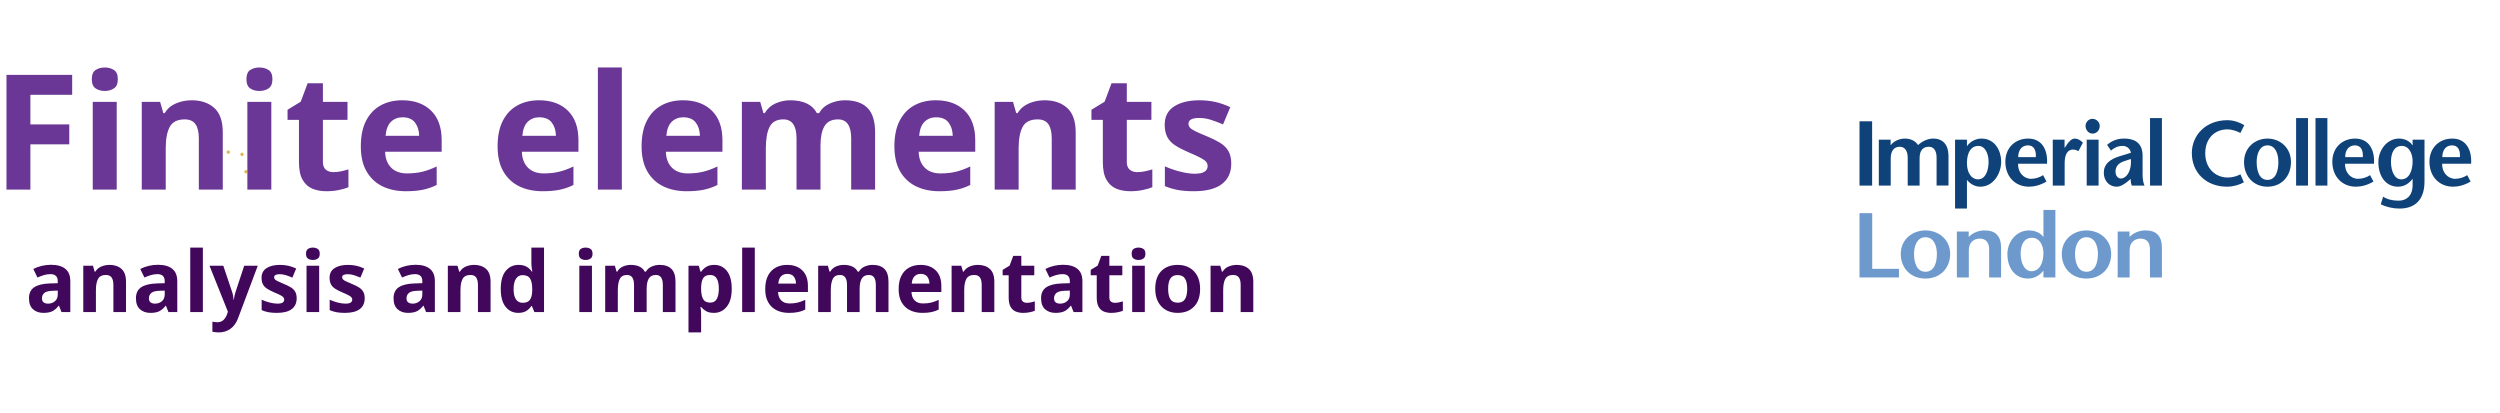
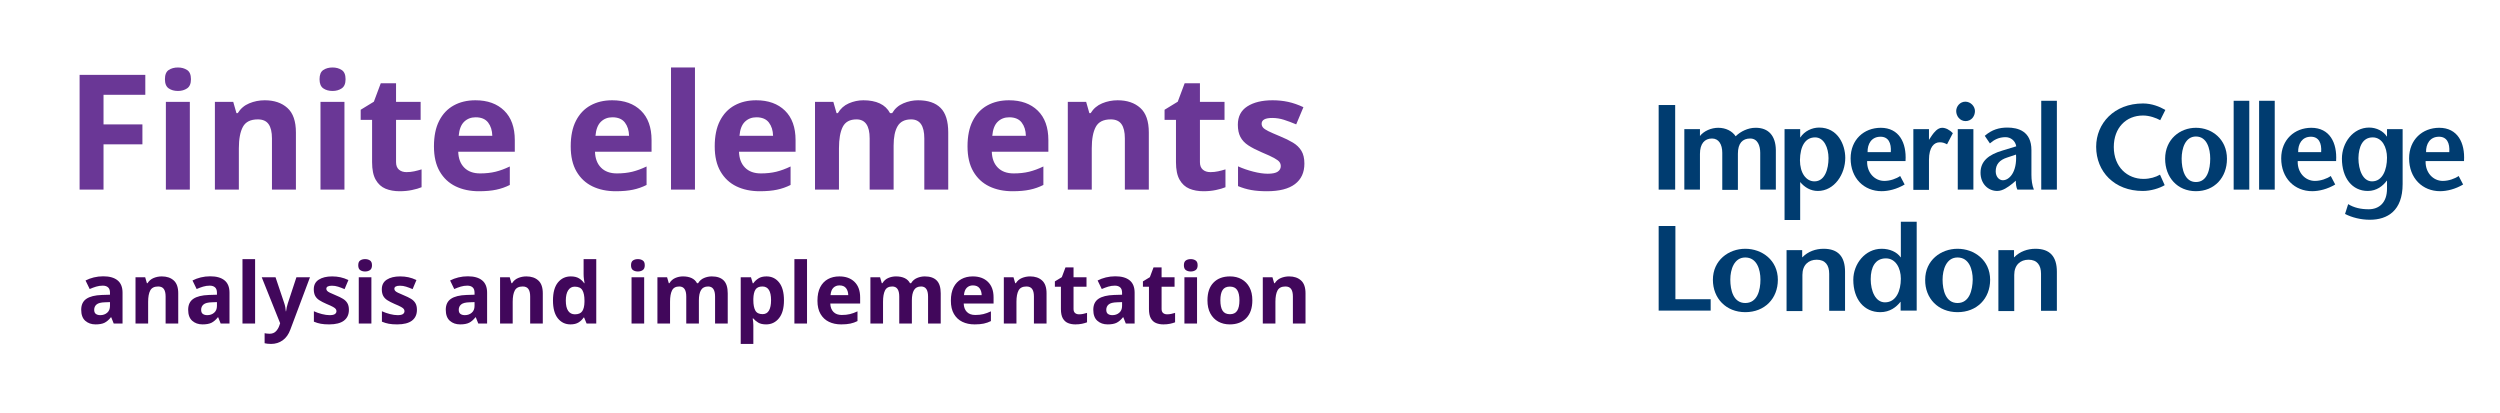
<svg xmlns="http://www.w3.org/2000/svg" xmlns:xlink="http://www.w3.org/1999/xlink" width="1120" height="185" id="svg2" version="1.1">
  <defs id="defs4">
+     <linearGradient y2="542.412" y1="542.412" x2="-316.715" x1="-317.258" id="linearGradient1457" gradientUnits="userSpaceOnUse" gradientTransform="matrix(29.4937,0,0,-4.0625,9368.054,2205.97)">
+       <stop id="stop1453" style="stop-color:#18a9ff;stop-opacity:1;" offset="0" />
+       <stop id="stop1455" style="stop-color:#2032a6;stop-opacity:1;" offset="1" />
+     </linearGradient>
    <marker style="overflow:visible" id="Arrow1SstartRN" refX="0" refY="0" orient="auto">
      <path transform="matrix(0.2,0,0,0.2,1.2,0)" style="fill:url(#linearGradient6926);fill-rule:evenodd;stroke:url(#linearGradient6926);stroke-width:1pt;marker-start:none" d="M 0,0 5,-5 -12.5,0 5,5 0,0 z" id="path7129" />
    </marker>
    <linearGradient xlink:href="#linearGradient3328" id="linearGradient6926" gradientUnits="userSpaceOnUse" x1="95.859" y1="383.739" x2="276.635" y2="349.407" />
    <linearGradient xlink:href="#rect1511_1_-0-1" id="linearGradient6924" gradientUnits="userSpaceOnUse" gradientTransform="matrix(109.471,0,0,-10.70103,34573.927,5440.32)" x1="-317.258" y1="542.412" x2="-316.715" y2="542.412" />
    <linearGradient xlink:href="#rect1511_1_-0-1" id="linearGradient6922" gradientUnits="userSpaceOnUse" gradientTransform="matrix(109.471,0,0,-10.70103,34573.83,5320.278)" x1="-317.258" y1="542.412" x2="-316.715" y2="542.412" />
    <marker style="overflow:visible" id="Arrow1SstartR" refX="0" refY="0" orient="auto">
      <path transform="matrix(0.2,0,0,0.2,1.2,0)" style="fill:url(#linearGradient5829);fill-rule:evenodd;stroke:url(#linearGradient5829);stroke-width:1pt;marker-start:none" d="M 0,0 5,-5 -12.5,0 5,5 0,0 z" id="path6405" />
    </marker>
-     <linearGradient gradientUnits="userSpaceOnUse" y2="383.739" x2="287.743" y1="383.739" x1="95.859" id="linearGradient5829" xlink:href="#rect1511_1_-0" />
+     <linearGradient gradientUnits="userSpaceOnUse" y2="383.739" x2="287.743" y1="383.739" x1="95.859" id="linearGradient5829" xlink:href="#linearGradient1457" />
    <linearGradient id="linearGradient6429-2">
      <stop id="stop6431-9" offset="0" style="stop-color:#0000ff;stop-opacity:1;" />
      <stop id="stop6433-0" offset="1" style="stop-color:#0000ff;stop-opacity:0;" />
    </linearGradient>
    <linearGradient y2="434.478" x2="418.761" y1="434.478" x1="262.572" gradientUnits="userSpaceOnUse" id="linearGradient3385-6" xlink:href="#linearGradient6429-2" />
    <linearGradient y2="542.412" y1="542.412" x2="-316.715" x1="-317.258" id="linearGradient3328" gradientUnits="userSpaceOnUse" gradientTransform="matrix(29.4937,0,0,-4.0625,9368.054,2205.97)">
      <stop id="stop3330" style="stop-color:#18a9ff;stop-opacity:1;" offset="0" />
      <stop id="stop3332" style="stop-color:#2032a6;stop-opacity:1;" offset="1" />
    </linearGradient>
    <linearGradient y2="542.412" x2="-316.715" y1="542.412" x1="-317.258" gradientTransform="matrix(109.471,0,0,-10.70103,34573.927,5440.32)" gradientUnits="userSpaceOnUse" id="linearGradient6480-1" xlink:href="#rect1511_1_-0-1" />
    <linearGradient y2="542.412" y1="542.412" x2="-316.715" x1="-317.258" id="rect1511_1_-0-1" gradientUnits="userSpaceOnUse" gradientTransform="matrix(29.4937,0,0,-4.0625,9368.054,2205.97)">
      <stop id="stop11-7-0" style="stop-color:#18a9ff;stop-opacity:1;" offset="0" />
      <stop id="stop13-2-7" style="stop-color:#2032a6;stop-opacity:1;" offset="1" />
    </linearGradient>
    <linearGradient y2="113.379" x2="172.25" y1="107.648" x1="35.031" gradientTransform="matrix(0.8028061,0,0,0.8028061,417.5134,251.278)" gradientUnits="userSpaceOnUse" id="linearGradient6811" xlink:href="#linearGradient2595" />
    <radialGradient r="186.907" fy="250.501" fx="92.779" cy="250.501" cx="92.779" gradientTransform="matrix(4.756774,1.635496,-0.9409773,2.7369,-67.71141,-595.7993)" gradientUnits="userSpaceOnUse" id="radialGradient6809" xlink:href="#linearGradient2595" />
    <linearGradient xlink:href="#linearGradient2595-2" id="linearGradient6684-2" gradientUnits="userSpaceOnUse" gradientTransform="matrix(0.8028061,0,0,0.8028061,417.5134,251.278)" x1="35.031" y1="107.648" x2="172.25" y2="113.379" />
    <linearGradient y2="113.379" x2="172.25" y1="107.648" x1="35.031" gradientTransform="matrix(0.8028061,0,0,0.8028061,417.5134,251.278)" gradientUnits="userSpaceOnUse" id="linearGradient6632-6" xlink:href="#linearGradient2595-2" />
    <linearGradient id="linearGradient2595-2">
      <stop style="stop-color:#ffffff;stop-opacity:1;" offset="0" id="stop2597-2" />
      <stop style="stop-color:#ffffff;stop-opacity:0;" offset="1" id="stop2599-4" />
    </linearGradient>
    <radialGradient xlink:href="#linearGradient2595-2" id="radialGradient2601-0" cx="92.779" cy="250.501" fx="92.779" fy="250.501" r="186.907" gradientTransform="matrix(4.756774,1.635496,-0.9409773,2.7369,-67.71141,-595.7993)" gradientUnits="userSpaceOnUse" />
    <linearGradient xlink:href="#linearGradient2595-6" id="linearGradient6684-7" gradientUnits="userSpaceOnUse" gradientTransform="matrix(0.8028061,0,0,0.8028061,417.5134,251.278)" x1="35.031" y1="107.648" x2="172.25" y2="113.379" />
    <linearGradient y2="113.379" x2="172.25" y1="107.648" x1="35.031" gradientTransform="matrix(0.8028061,0,0,0.8028061,417.5134,251.278)" gradientUnits="userSpaceOnUse" id="linearGradient6632-0" xlink:href="#linearGradient2595-6" />
    <linearGradient id="linearGradient2595-6">
      <stop style="stop-color:#ffffff;stop-opacity:1;" offset="0" id="stop2597-81" />
      <stop style="stop-color:#ffffff;stop-opacity:0;" offset="1" id="stop2599-85" />
    </linearGradient>
    <radialGradient xlink:href="#linearGradient2595-6" id="radialGradient2601-4" cx="92.779" cy="250.501" fx="92.779" fy="250.501" r="186.907" gradientTransform="matrix(4.756774,1.635496,-0.9409773,2.7369,-67.71141,-595.7993)" gradientUnits="userSpaceOnUse" />
    <linearGradient xlink:href="#linearGradient2595-5" id="linearGradient6684" gradientUnits="userSpaceOnUse" gradientTransform="matrix(0.8028061,0,0,0.8028061,417.5134,251.278)" x1="35.031" y1="107.648" x2="172.25" y2="113.379" />
    <linearGradient y2="113.379" x2="172.25" y1="107.648" x1="35.031" gradientTransform="matrix(0.8028061,0,0,0.8028061,417.5134,251.278)" gradientUnits="userSpaceOnUse" id="linearGradient6632-5" xlink:href="#linearGradient2595-5" />
    <linearGradient id="linearGradient2595-5">
      <stop style="stop-color:#ffffff;stop-opacity:1;" offset="0" id="stop2597-8" />
      <stop style="stop-color:#ffffff;stop-opacity:0;" offset="1" id="stop2599-8" />
    </linearGradient>
    <radialGradient xlink:href="#linearGradient2595-5" id="radialGradient2601-9" cx="92.779" cy="250.501" fx="92.779" fy="250.501" r="186.907" gradientTransform="matrix(4.756774,1.635496,-0.9409773,2.7369,-67.71141,-595.7993)" gradientUnits="userSpaceOnUse" />
    <linearGradient y2="113.379" x2="172.25" y1="107.648" x1="35.031" gradientTransform="matrix(0.8028061,0,0,0.8028061,417.5134,251.278)" gradientUnits="userSpaceOnUse" id="linearGradient6632" xlink:href="#linearGradient2595" />
    <linearGradient id="linearGradient2595">
      <stop style="stop-color:#ffffff;stop-opacity:1;" offset="0" id="stop2597" />
      <stop style="stop-color:#ffffff;stop-opacity:0;" offset="1" id="stop2599" />
    </linearGradient>
    <linearGradient id="linearGradient3105">
      <stop style="stop-color:#ffffff;stop-opacity:1;" offset="0" id="stop3107" />
      <stop style="stop-color:#ffffff;stop-opacity:0;" offset="1" id="stop3109" />
    </linearGradient>
    <radialGradient xlink:href="#linearGradient3105" id="radialGradient3111" cx="-212.733" cy="554.967" fx="-212.733" fy="554.967" r="225.933" gradientTransform="matrix(1.169684,0.3090942,-0.1720308,0.6510061,159.6627,323.8802)" gradientUnits="userSpaceOnUse" />
    <linearGradient id="linearGradient5594">
      <stop id="stop5596" offset="0" style="stop-color:#b2d2e3;stop-opacity:1;" />
      <stop style="stop-color:#5a9fc3;stop-opacity:0.498;" offset="0.5" id="stop5602" />
      <stop id="stop5598" offset="1" style="stop-color:#5a9fc3;stop-opacity:0;" />
    </linearGradient>
    <radialGradient xlink:href="#linearGradient2595" id="radialGradient2601" cx="92.779" cy="250.501" fx="92.779" fy="250.501" r="186.907" gradientTransform="matrix(4.756774,1.635496,-0.9409773,2.7369,-67.71141,-595.7993)" gradientUnits="userSpaceOnUse" />
    <linearGradient xlink:href="#linearGradient2595" id="linearGradient2618" x1="35.031" y1="107.648" x2="172.25" y2="113.379" gradientUnits="userSpaceOnUse" gradientTransform="matrix(4.284201,0,0,4.284201,-211.9551,-277.7878)" />
    <linearGradient y2="542.412" y1="542.412" x2="-316.715" x1="-317.258" id="rect1511_1_-0" gradientUnits="userSpaceOnUse" gradientTransform="matrix(29.4937,0,0,-4.0625,9368.054,2205.97)">
      <stop id="stop11-7" style="stop-color:#18a9ff;stop-opacity:1;" offset="0" />
      <stop id="stop13-2" style="stop-color:#2032a6;stop-opacity:1;" offset="1" />
    </linearGradient>
    <linearGradient y2="542.41" y1="542.41" x2="-316.716" x1="-317.259" id="rect1512_1_-6" gradientUnits="userSpaceOnUse" gradientTransform="matrix(29.4937,0,0,-4.0625,9368.054,2251.383)" xlink:href="#rect1511_1_-0">
      <stop id="stop17-9" style="stop-color:#A7873D" offset="0" />
      <stop id="stop19-2" style="stop-color:#663624" offset="1" />
    </linearGradient>
    <linearGradient y2="542.412" y1="542.412" x2="-316.715" x1="-317.258" id="rect1511_1_" gradientUnits="userSpaceOnUse" gradientTransform="matrix(29.4937,0,0,-4.0625,9368.054,2205.97)">
      <stop id="stop11" style="stop-color:#18cc1c;stop-opacity:1;" offset="0" />
      <stop id="stop13" style="stop-color:#20701a;stop-opacity:1;" offset="1" />
    </linearGradient>
    <linearGradient y2="542.41" y1="542.41" x2="-316.716" x1="-317.259" id="rect1512_1_" gradientUnits="userSpaceOnUse" gradientTransform="matrix(29.4937,0,0,-4.0625,9368.054,2251.383)" xlink:href="#rect1511_1_">
      <stop id="stop17" style="stop-color:#A7873D" offset="0" />
      <stop id="stop19" style="stop-color:#663624" offset="1" />
    </linearGradient>
    <clipPath id="clipPath5013" clipPathUnits="userSpaceOnUse">
      <path id="path5015" clip-rule="evenodd" d="m 363.544,9.914 c -1.714,-0.949 -15.714,-8.97 -15.771,-8.986 -0.545,-0.363 -1.258,0 -1.258,0.606 0,0.606 0.76,1.015 0.76,1.015 0,0 1.714,1.111 1.714,3.993 -0.037,2.388 -0.047,6.179 -0.047,8.481 -0.587,3.11 -1.85,3.534 -1.876,3.584 -0.582,0.576 -0.634,0.616 -0.173,1.222 0.461,0.606 1.641,-0.197 1.641,-0.197 0,0 14.057,-7.976 14.886,-8.476 0.309,-0.278 0.875,-0.601 0.126,-1.242 m -24.294,-5.724 c -1.845,0 -40.752,-0.01 -68.097,-0.01 -2.406,0 -3.176,3.18 -3.176,3.736 0,1.459 0.037,2.933 0.037,4.76 0,1.827 1.525,3.64 3.092,3.64 1.567,0 67.641,-0.005 68.254,-0.005 1.73,0 3.129,-1.807 3.129,-3.367 0,-1.938 0.011,-3.988 0.011,-5.063 0,-1.888 -1.405,-3.69 -3.25,-3.69 m -77.473,11.843 c -0.257,-0.833 -0.676,-9.334 0.047,-11.358 0.33,-0.939 1.174,-1.716 1.745,-2.529 0.32,-0.454 0.414,-0.818 -0.121,-1.247 -0.304,-0.323 -0.833,0.066 -0.833,0.066 0,0 -9.796,5.518 -15.808,8.925 -0.246,0.237 -0.293,0.631 -0.157,0.944 0.126,0.273 0.566,0.55 1.31,0.944 3.763,2.12 14.204,7.931 14.65,8.198 0.839,0.323 1.179,-0.293 1.179,-0.293 0,0 0.257,-0.318 -0.356,-1.02 -0.44,-0.212 -1.578,-1.524 -1.656,-2.63" />
    </clipPath>
    <clipPath id="clipPath5005" clipPathUnits="userSpaceOnUse">
      <path id="path5007" d="m 0,0 1000,0 0,1000 L 0,1000 0,0 z" />
    </clipPath>
    <clipPath id="clipPath4953" clipPathUnits="userSpaceOnUse">
      <path id="path4955" d="m 0,891.015 720,0 0,-891 -720,0 0,891 z" />
    </clipPath>
    <clipPath id="clipPath4945" clipPathUnits="userSpaceOnUse">
      <path id="path4947" d="m 45,846 630,0 0,-801 -630,0 0,801 z" />
    </clipPath>
    <clipPath id="clipPath4933" clipPathUnits="userSpaceOnUse">
      <path id="path4935" d="m 0,891.015 720,0 0,-891 -720,0 0,891 z" />
    </clipPath>
    <clipPath id="clipPath4925" clipPathUnits="userSpaceOnUse">
      <path id="path4927" d="m 45,846 630,0 0,-801 -630,0 0,801 z" />
    </clipPath>
    <clipPath id="clipPath4917" clipPathUnits="userSpaceOnUse">
      <path id="path4919" clip-rule="evenodd" d="m 86.5,402.79 105.5,0 0,-64.75 -105.5,0 0,64.75 z" />
    </clipPath>
    <clipPath id="clipPath4905" clipPathUnits="userSpaceOnUse">
      <path id="path4907" d="m 0,891.015 720,0 0,-891 -720,0 0,891 z" />
    </clipPath>
    <clipPath id="clipPath4897" clipPathUnits="userSpaceOnUse">
      <path id="path4899" d="m 45,846 630,0 0,-801 -630,0 0,801 z" />
    </clipPath>
    <clipPath id="clipPath4889" clipPathUnits="userSpaceOnUse">
      <path id="path4891" clip-rule="evenodd" d="m 86.5,365.24 105.5,0 0,-88.75 -105.5,0 0,88.75 z" />
    </clipPath>
    <clipPath id="clipPath4861" clipPathUnits="userSpaceOnUse">
      <path id="path4863" d="m 0,891.015 720,0 0,-891 -720,0 0,891 z" />
    </clipPath>
    <clipPath id="clipPath4853" clipPathUnits="userSpaceOnUse">
      <path id="path4855" d="m 45,846 630,0 0,-801 -630,0 0,801 z" />
    </clipPath>
    <clipPath id="clipPath4705" clipPathUnits="userSpaceOnUse">
      <path id="path4707" d="m 0,891.015 720,0 0,-891 -720,0 0,891 z" />
    </clipPath>
    <clipPath id="clipPath4697" clipPathUnits="userSpaceOnUse">
      <path id="path4699" d="m 45,846 630,0 0,-801 -630,0 0,801 z" />
    </clipPath>
    <clipPath id="clipPath4689" clipPathUnits="userSpaceOnUse">
      <path id="path4691" clip-rule="evenodd" d="m 229.19,697.89 107,0 0,-108.5 -107,0 0,108.5 z" />
    </clipPath>
    <clipPath id="clipPath4541" clipPathUnits="userSpaceOnUse">
      <path id="path4543" d="m 0,891.015 720,0 0,-891 -720,0 0,891 z" />
    </clipPath>
    <clipPath id="clipPath4533" clipPathUnits="userSpaceOnUse">
      <path id="path4535" d="m 45,846 630,0 0,-801 -630,0 0,801 z" />
    </clipPath>
    <clipPath id="clipPath4525" clipPathUnits="userSpaceOnUse">
      <path id="path4527" clip-rule="evenodd" d="m 428.19,697.89 107,0 0,-108.5 -107,0 0,108.5 z" />
    </clipPath>
    <clipPath id="clipPath4377" clipPathUnits="userSpaceOnUse">
      <path id="path4379" d="m 0,891.015 720,0 0,-891 -720,0 0,891 z" />
    </clipPath>
    <clipPath id="clipPath4369" clipPathUnits="userSpaceOnUse">
      <path id="path4371" d="m 45,846 630,0 0,-801 -630,0 0,801 z" />
    </clipPath>
    <clipPath id="clipPath4361" clipPathUnits="userSpaceOnUse">
      <path id="path4363" clip-rule="evenodd" d="m 229.19,383.89 107,0 0,-108.5 -107,0 0,108.5 z" />
    </clipPath>
    <clipPath id="clipPath4211" clipPathUnits="userSpaceOnUse">
      <path id="path4213" d="m 0,891.015 720,0 0,-891 -720,0 0,891 z" />
    </clipPath>
    <clipPath id="clipPath4203" clipPathUnits="userSpaceOnUse">
      <path id="path4205" d="m 45,846 630,0 0,-801 -630,0 0,801 z" />
    </clipPath>
    <clipPath id="clipPath4195" clipPathUnits="userSpaceOnUse">
      <path id="path4197" clip-rule="evenodd" d="m 428.19,383.89 107,0 0,-108.5 -107,0 0,108.5 z" />
    </clipPath>
    <clipPath id="clipPath4047" clipPathUnits="userSpaceOnUse">
      <path id="path4049" d="m 0,891.015 720,0 0,-891 -720,0 0,891 z" />
    </clipPath>
    <clipPath id="clipPath4039" clipPathUnits="userSpaceOnUse">
      <path id="path4041" d="m 45,846 630,0 0,-801 -630,0 0,801 z" />
    </clipPath>
    <clipPath id="clipPath4031" clipPathUnits="userSpaceOnUse">
      <path id="path4033" clip-rule="evenodd" d="m 229.19,268.89 107,0 0,-108.5 -107,0 0,108.5 z" />
    </clipPath>
    <clipPath id="clipPath3883" clipPathUnits="userSpaceOnUse">
      <path id="path3885" d="m 0,891.015 720,0 0,-891 -720,0 0,891 z" />
    </clipPath>
    <clipPath id="clipPath3875" clipPathUnits="userSpaceOnUse">
      <path id="path3877" d="m 45,846 630,0 0,-801 -630,0 0,801 z" />
    </clipPath>
    <clipPath id="clipPath3867" clipPathUnits="userSpaceOnUse">
      <path id="path3869" clip-rule="evenodd" d="m 428.19,268.89 107,0 0,-108.5 -107,0 0,108.5 z" />
    </clipPath>
    <clipPath id="clipPath3267" clipPathUnits="userSpaceOnUse">
      <path id="path3269" d="m 0,891.015 720,0 0,-891 -720,0 0,891 z" />
    </clipPath>
    <clipPath id="clipPath3259" clipPathUnits="userSpaceOnUse">
      <path id="path3261" d="m 45,846 630,0 0,-801 -630,0 0,801 z" />
    </clipPath>
    <clipPath id="clipPath3163" clipPathUnits="userSpaceOnUse">
      <path id="path3165" clip-rule="evenodd" d="m 582.612,782.41 -495.466,0 0,20.618 495.466,0 c 5.675,0 10.276,-4.615 10.276,-10.309 0,-5.694 -4.601,-10.309 -10.276,-10.309" />
    </clipPath>
    <clipPath id="clipPath3155" clipPathUnits="userSpaceOnUse">
      <path id="path3157" clip-rule="evenodd" d="m 582.775,782.41 -495.62,0 0,20.618 495.62,0 c 5.674,0 10.274,-4.615 10.274,-10.309 0,-5.694 -4.6,-10.309 -10.274,-10.309" />
    </clipPath>
    <clipPath id="clipPath3143" clipPathUnits="userSpaceOnUse">
      <path id="path3145" clip-rule="evenodd" d="m 582.612,782.41 -495.466,0 0,20.618 495.466,0 c 5.675,0 10.276,-4.615 10.276,-10.309 0,-5.694 -4.601,-10.309 -10.276,-10.309" />
    </clipPath>
    <clipPath id="clipPath3131" clipPathUnits="userSpaceOnUse">
      <path id="path3133" clip-rule="evenodd" d="m 58.62,815.78 550,0 0,-51.28 -550,0 0,51.28 z" />
    </clipPath>
    <clipPath id="clipPath3121" clipPathUnits="userSpaceOnUse">
      <path id="path3123" d="m 0,891.015 720,0 0,-891 -720,0 0,891 z" />
    </clipPath>
    <clipPath id="clipPath3113" clipPathUnits="userSpaceOnUse">
      <path id="path3115" d="m 45,846 630,0 0,-801 -630,0 0,801 z" />
    </clipPath>
    <clipPath id="clipPath3093" clipPathUnits="userSpaceOnUse">
      <path id="path3095" clip-rule="evenodd" d="m 583.002,411.929 -495.715,0 0,20.783 495.715,0 c 5.547,0 10.045,-4.653 10.045,-10.392 0,-5.739 -4.498,-10.391 -10.045,-10.391" />
    </clipPath>
    <clipPath id="clipPath3085" clipPathUnits="userSpaceOnUse">
      <path id="path3087" clip-rule="evenodd" d="m 583,411.929 -495.714,0 0,20.783 495.714,0 c 5.549,0 10.047,-4.653 10.047,-10.392 0,-5.739 -4.498,-10.391 -10.047,-10.391" />
    </clipPath>
    <clipPath id="clipPath3073" clipPathUnits="userSpaceOnUse">
      <path id="path3075" clip-rule="evenodd" d="m 583.002,411.929 -495.715,0 0,20.783 495.715,0 c 5.547,0 10.045,-4.653 10.045,-10.392 0,-5.739 -4.498,-10.391 -10.045,-10.391" />
    </clipPath>
    <clipPath id="clipPath3061" clipPathUnits="userSpaceOnUse">
      <path id="path3063" clip-rule="evenodd" d="m 60,446 549,0 0,-52 -549,0 0,52 z" />
    </clipPath>
    <clipPath id="clipPath3051" clipPathUnits="userSpaceOnUse">
      <path id="path3053" d="m 0,891.015 720,0 0,-891 -720,0 0,891 z" />
    </clipPath>
    <clipPath id="clipPath3043" clipPathUnits="userSpaceOnUse">
      <path id="path3045" d="m 45,846 630,0 0,-801 -630,0 0,801 z" />
    </clipPath>
    <clipPath id="clipPath3031" clipPathUnits="userSpaceOnUse">
      <path id="path3033" d="M 0,0 720,0 720,891 0,891 0,0 z" />
    </clipPath>
    <clipPath id="clipPath3021" clipPathUnits="userSpaceOnUse">
      <path id="path3023" d="m 27,0 0,783 612,0 L 639,0 27,0 z" />
    </clipPath>
    <clipPath id="clipPath3011" clipPathUnits="userSpaceOnUse">
      <path id="path3013" d="M 0,0 639,0 639,783 0,783 0,0 z" />
    </clipPath>
    <clipPath id="clipPath3001" clipPathUnits="userSpaceOnUse">
      <path id="path3003" d="M 0,0 0,783 585,783 585,0 0,0 z" />
    </clipPath>
    <marker style="overflow:visible" id="Arrow1Lend" refX="0" refY="0" orient="auto">
      <path transform="matrix(-0.8,0,0,-0.8,-10,0)" style="fill-rule:evenodd;stroke:#000000;stroke-width:1pt;marker-start:none" d="M 0,0 5,-5 -12.5,0 5,5 0,0 z" id="path4974" />
    </marker>
    <marker style="overflow:visible" id="Arrow2Lend" refX="0" refY="0" orient="auto">
      <path transform="matrix(-1.1,0,0,-1.1,-1.1,0)" d="M 8.719,4.034 -2.207,0.016 8.719,-4.002 c -1.745,2.372 -1.735,5.617 -6e-7,8.035 z" style="font-size:12px;fill-rule:evenodd;stroke-width:0.625;stroke-linejoin:round" id="path4992" />
    </marker>
    <linearGradient id="linearGradient5994">
      <stop id="stop5996" offset="0" style="stop-color:#d6dad6;stop-opacity:1;" />
      <stop id="stop5998" offset="1" style="stop-color:#ffffff;stop-opacity:1;" />
    </linearGradient>
    <marker style="overflow:visible" id="Arrow1Lstart" refX="0" refY="0" orient="auto">
      <path transform="matrix(0.8,0,0,0.8,10,0)" style="fill-rule:evenodd;stroke:#000000;stroke-width:1pt;marker-start:none" d="M 0,0 5,-5 -12.5,0 5,5 0,0 z" id="path4214" />
    </marker>
    <marker style="overflow:visible" id="Arrow1Sstart" refX="0" refY="0" orient="auto">
      <path transform="matrix(0.2,0,0,0.2,1.2,0)" style="fill-rule:evenodd;stroke:#000000;stroke-width:1pt;marker-start:none" d="M 0,0 5,-5 -12.5,0 5,5 0,0 z" id="path4226" />
    </marker>
    <filter color-interpolation-filters="sRGB" id="filter3241">
      <feGaussianBlur stdDeviation="2.2" in="SourceAlpha" result="result1" id="feGaussianBlur3243" />
      <feSpecularLighting surfaceScale="5" specularConstant="2" specularExponent="18.1" result="result0" id="feSpecularLighting3245">
        <feDistantLight elevation="24" azimuth="225" id="feDistantLight3247" />
      </feSpecularLighting>
      <feComposite operator="in" result="result6" in2="SourceAlpha" id="feComposite3249" />
      <feMorphology operator="dilate" radius="5.7" id="feMorphology3251" />
      <feGaussianBlur stdDeviation="5.7" result="result11" id="feGaussianBlur3253" />
      <feDiffuseLighting in="result1" diffuseConstant="2" result="result3" surfaceScale="5" id="feDiffuseLighting3255">
        <feDistantLight azimuth="225" elevation="25" id="feDistantLight3257" />
      </feDiffuseLighting>
      <feBlend in="result3" mode="multiply" result="result7" in2="SourceGraphic" id="feBlend3259" />
      <feComposite result="result91" operator="in" in="result7" in2="SourceAlpha" id="feComposite3261" />
      <feBlend in="result6" mode="lighten" result="result9" in2="result91" id="feBlend3263" />
      <feComposite in="result11" in2="result9" id="feComposite3265" />
    </filter>
    <filter color-interpolation-filters="sRGB" id="filter3241-2">
      <feGaussianBlur stdDeviation="2.2" in="SourceAlpha" result="result1" id="feGaussianBlur3243-2" />
      <feSpecularLighting surfaceScale="5" specularConstant="2" specularExponent="18.1" result="result0" id="feSpecularLighting3245-2">
        <feDistantLight elevation="24" azimuth="225" id="feDistantLight3247-7" />
      </feSpecularLighting>
      <feComposite operator="in" result="result6" in2="SourceAlpha" id="feComposite3249-7" />
      <feMorphology operator="dilate" radius="5.7" id="feMorphology3251-9" />
      <feGaussianBlur stdDeviation="5.7" result="result11" id="feGaussianBlur3253-1" />
      <feDiffuseLighting in="result1" diffuseConstant="2" result="result3" surfaceScale="5" id="feDiffuseLighting3255-4">
        <feDistantLight azimuth="225" elevation="25" id="feDistantLight3257-4" />
      </feDiffuseLighting>
      <feBlend in="result3" mode="multiply" result="result7" in2="SourceGraphic" id="feBlend3259-0" />
      <feComposite result="result91" operator="in" in="result7" in2="SourceAlpha" id="feComposite3261-6" />
      <feBlend in="result6" mode="lighten" result="result9" in2="result91" id="feBlend3263-8" />
      <feComposite in="result11" in2="result9" id="feComposite3265-8" />
    </filter>
  </defs>
  <g id="layer1" transform="translate(0,-867.3622)">
+     <text xml:space="preserve" style="font-style:normal;font-variant:normal;font-weight:bold;font-stretch:normal;line-height:0%;font-family:Verdana;-inkscape-font-specification:'Verdana Bold';text-align:center;letter-spacing:0px;word-spacing:0px;text-anchor:middle;fill:#000000;fill-opacity:1;stroke:none" x="319.06" y="952.316" id="text3310">
+       <tspan id="tspan3312" x="319.06" y="952.316" style="font-size:72px;line-height:1.25;fill:#6a3796;fill-opacity:1">Finite elements</tspan>
+       <tspan x="319.06" y="1012.317" id="tspan3314" style="font-size:38px;line-height:1.25;fill:#41075b;fill-opacity:1">analysis and implementation</tspan>
+     </text>
    <g transform="matrix(1.161005,0,0,1.262085,336.3576,739.217)" id="g2668" style="overflow:visible" />
-     <path style="fill:#e1b954;fill-opacity:1;stroke:none" id="path4171" d="m -13.311,379.151 c 0,2.673 -2.167,4.841 -4.841,4.841 -2.673,0 -4.841,-2.167 -4.841,-4.841 0,-2.673 2.167,-4.841 4.841,-4.841 2.673,0 4.841,2.167 4.841,4.841 z" transform="matrix(0.1538109,0,0,0.1628905,117.805,888.1304)" />
-     <path style="fill:#e1b954;fill-opacity:1;stroke:none" id="path4171-8" d="m -13.311,379.151 c 0,2.673 -2.167,4.841 -4.841,4.841 -2.673,0 -4.841,-2.167 -4.841,-4.841 0,-2.673 2.167,-4.841 4.841,-4.841 2.673,0 4.841,2.167 4.841,4.841 z" transform="matrix(0.1538109,0,0,0.1628905,119.6419,884.8459)" />
-     <path style="fill:#e1b954;fill-opacity:1;stroke:none" id="path4171-1" d="m -13.311,379.151 c 0,2.673 -2.167,4.841 -4.841,4.841 -2.673,0 -4.841,-2.167 -4.841,-4.841 0,-2.673 2.167,-4.841 4.841,-4.841 2.673,0 4.841,2.167 4.841,4.841 z" transform="matrix(0.1538109,0,0,0.1628905,112.972,882.5394)" />
-     <path style="fill:#e1b954;fill-opacity:1;stroke:none" id="path4171-0" d="m -13.311,379.151 c 0,2.673 -2.167,4.841 -4.841,4.841 -2.673,0 -4.841,-2.167 -4.841,-4.841 0,-2.673 2.167,-4.841 4.841,-4.841 2.673,0 4.841,2.167 4.841,4.841 z" transform="matrix(0.1538109,0,0,0.1628905,111.2024,874.7549)" />
-     <path style="fill:#e1b954;fill-opacity:1;stroke:none" id="path4171-75" d="m -13.311,379.151 c 0,2.673 -2.167,4.841 -4.841,4.841 -2.673,0 -4.841,-2.167 -4.841,-4.841 0,-2.673 2.167,-4.841 4.841,-4.841 2.673,0 4.841,2.167 4.841,4.841 z" transform="matrix(0.1538109,0,0,0.1628905,116.1028,874.7549)" />
-     <path style="fill:#e1b954;fill-opacity:1;stroke:none" id="path4171-9" d="m -13.311,379.151 c 0,2.673 -2.167,4.841 -4.841,4.841 -2.673,0 -4.841,-2.167 -4.841,-4.841 0,-2.673 2.167,-4.841 4.841,-4.841 2.673,0 4.841,2.167 4.841,4.841 z" transform="matrix(0.1538109,0,0,0.1628905,105.0769,873.7458)" />
    <g transform="matrix(1.431117,0,0,1.431117,-275.7275,699.9088)" id="layer1-8-3">
-       <text id="text2985-2" y="134.362" x="237" style="font-size:72px;font-style:normal;font-weight:normal;line-height:125%;letter-spacing:0px;word-spacing:0px;fill:#000000;fill-opacity:1;stroke:none;font-family:Sans" xml:space="preserve">
-         <tspan style="font-style:italic;font-variant:normal;font-weight:normal;font-stretch:normal;font-family:rsfs10;-inkscape-font-specification:rsfs10 Italic" y="134.362" x="237" id="tspan2987-1" />
+       <text id="text2985-2" y="134.362" x="237" style="font-style:normal;font-weight:normal;line-height:0%;font-family:sans-serif;letter-spacing:0px;word-spacing:0px;fill:#000000;fill-opacity:1;stroke:none" xml:space="preserve">
+         <tspan style="font-style:italic;font-variant:normal;font-weight:normal;font-stretch:normal;font-size:72px;line-height:1.25;font-family:rsfs10;-inkscape-font-specification:'rsfs10 Italic'" y="134.362" x="237" id="tspan2987-1"> </tspan>
      </text>
-       <text id="text2991-6" y="373.362" x="326" style="font-size:65.001%;font-style:normal;font-weight:normal;line-height:125%;letter-spacing:0px;word-spacing:0px;baseline-shift:sub;fill:#000000;fill-opacity:1;stroke:none;font-family:Sans" xml:space="preserve">
-         <tspan y="373.362" x="326" id="tspan2993-0" />
+       <text id="text2991-6" y="373.362" x="326" style="font-style:normal;font-weight:normal;line-height:0%;font-family:sans-serif;letter-spacing:0px;word-spacing:0px;baseline-shift:sub;fill:#000000;fill-opacity:1;stroke:none" xml:space="preserve">
+         <tspan y="373.362" x="326" id="tspan2993-0" style="font-size:0.65px;line-height:1.25;font-family:sans-serif"> </tspan>
      </text>
    </g>
-     <g transform="matrix(0.7592649,0,0,-0.7592649,833.0623,992.1552)" id="g3241">
-       <g transform="scale(0.1,0.1)" id="g3243">
-         <path id="path3245" style="fill:#10427a;fill-opacity:1;fill-rule:nonzero;stroke:none" d="m 0,548.488 74.406,0 0,379.414 -74.406,0 0,-379.414 z" />
-         <path id="path3247" style="fill:#10427a;fill-opacity:1;fill-rule:nonzero;stroke:none" d="m 183.574,787.531 1.055,0 c 17.945,24.395 52.223,38.477 83.375,38.477 33.203,0 61.68,-13.559 77.539,-38.477 22.187,21.66 56.465,37.93 87.617,38.477 59.551,0.547 90.742,-36.875 91.797,-99.184 l 0,-177.793 -70.215,0 0,164.77 c 0,31.426 -10.547,63.941 -45.332,63.941 -33.769,0 -54.863,-20.562 -54.863,-67.711 l 0,-161.543 -70.195,0 0,165.313 c 0,37.929 -16.348,63.941 -46.426,63.941 -33.262,0 -53.805,-23.277 -53.805,-69.351 l 0,-159.903 -70.195,0 0,271.016 69.648,0 0,-31.973" />
-         <path id="path3249" style="fill:#10427a;fill-opacity:1;fill-rule:nonzero;stroke:none" d="m 633.883,819.504 -70.137,0 0,-406.543 70.137,0 0,169.141 c 19.551,-23.887 46.933,-40.098 79.101,-40.098 75.469,0 122.954,76.387 122.954,147.945 0,59.629 -33.735,136.059 -116.567,136.059 -31.66,0 -65.937,-16.27 -84.433,-43.891 l -1.055,0 0,37.387 z m 67.539,-36.875 c 40.058,0 60.117,-46.621 60.117,-93.223 0,-47.695 -15.801,-104.062 -62.734,-104.062 -38.008,0 -64.922,38.476 -64.922,95.39 0,62.34 23.222,101.895 67.539,101.895" />
-         <path id="path3251" style="fill:#10427a;fill-opacity:1;fill-rule:nonzero;stroke:none" d="m 1106.41,677.512 c 5.21,80.742 -29.09,148.496 -111.371,148.496 -75.449,0 -134.531,-53.125 -134.531,-136.602 0,-89.457 59.59,-147.402 139.277,-147.402 30.055,0 67.515,8.672 103.395,30.332 l -20.05,37.93 c -17.39,-12.446 -44.87,-21.7 -70.69,-21.7 -43.788,0 -78.592,37.965 -76.991,88.946 l 170.961,0 z m -169.926,39.019 c -0.527,36.25 17.383,69.36 57.5,69.36 34.806,0 49.066,-28.188 46.406,-69.36 l -103.906,0" />
-         <path id="path3253" style="fill:#10427a;fill-opacity:1;fill-rule:nonzero;stroke:none" d="m 1209.9,771.809 1.06,0 14.22,21.132 c 8.43,11.407 23.75,33.067 45.37,33.067 15.84,0 32.69,-8.692 47.5,-24.375 l -26.37,-49.903 c -11.6,5.973 -19,9.239 -33.24,9.239 -24.26,0 -48.03,-20.063 -48.03,-78.594 l 0,-133.887 -70.18,0 0,271.016 69.67,0 0,-47.695" />
-         <path id="path3255" style="fill:#10427a;fill-opacity:1;fill-rule:nonzero;stroke:none" d="m 1333.67,900.773 c 0,20.645 16.88,41.739 40.63,41.739 24.25,0 43.26,-20.586 43.26,-41.739 0,-23.281 -16.39,-45.488 -42.25,-45.488 -24.76,0 -41.64,22.207 -41.64,45.488 z m 76.99,-81.269 0,-271.016 -70.13,0 0,271.016 70.13,0" />
-         <path id="path3257" style="fill:#10427a;fill-opacity:1;fill-rule:nonzero;stroke:none" d="m 1600.2,588.059 c 0,-14.629 1.56,-30.356 6.81,-39.571 l 74.42,0 c -8.46,18.985 -11.1,44.453 -11.1,66.129 l 0,110.551 c 0,84.57 -59.59,100.84 -108.14,100.84 -36.39,0 -68.56,-9.223 -101.31,-36.875 l 22.67,-34.145 c 18.5,16.274 39.61,27.641 69.71,27.641 22.68,0 44.28,-15.723 47.97,-40.645 l -62.27,-18.964 c -61.21,-17.872 -97.59,-47.153 -97.59,-98.672 0,-49.825 34.27,-82.344 75.43,-82.344 24.27,0 48.06,16.777 67.58,32.519 l 15.82,13.536 z m 1.03,117.617 c 5.27,-79.649 -31.09,-115.449 -59.06,-115.449 -16.88,0 -31.7,16.25 -31.7,40.117 0,30.879 17.44,51.465 51.72,62.344 l 39.04,12.988" />
-         <path id="path3259" style="fill:#10427a;fill-opacity:1;fill-rule:nonzero;stroke:none" d="m 1714.14,548.488 70.129,0 0,398.398 -70.129,0 0,-398.398 z" />
-         <path id="path3261-7" style="fill:#10427a;fill-opacity:1;fill-rule:nonzero;stroke:none" d="m 2247.33,859.074 c -17.99,9.766 -48.03,21.133 -76.56,21.133 -75.94,0 -130.78,-54.746 -130.78,-140.937 0,-89.985 60.68,-143.086 132.91,-143.086 28.51,0 54.88,8.14 74.43,18.984 L 2267.9,568 c -22.68,-13.555 -62.25,-25.996 -98.15,-25.996 -128.24,0 -208.94,86.719 -208.94,198.34 0,103.535 80.23,194.062 209.96,194.062 38.55,0 74.45,-14.101 99.72,-29.277 l -23.16,-46.055" />
-         <path id="path3263" style="fill:#10427a;fill-opacity:1;fill-rule:nonzero;stroke:none" d="m 2407.11,542.004 c 82.88,0 138.72,61.211 138.72,145.234 0,87.813 -67.49,138.77 -138.72,138.77 -70.72,0 -138.22,-50.957 -138.22,-138.77 0,-84.023 55.92,-145.234 138.22,-145.234 z m 0,40.098 c -50.13,0 -63.82,57.441 -63.82,105.136 0,44.981 15.8,98.653 63.82,98.653 49.07,0 64.34,-53.672 64.34,-98.653 0,-47.695 -13.16,-105.136 -64.34,-105.136" />
-         <path id="path3265" style="fill:#10427a;fill-opacity:1;fill-rule:nonzero;stroke:none" d="m 2576.08,548.488 70.207,0 0,398.398 -70.207,0 0,-398.398 z" />
-         <path id="path3267" style="fill:#10427a;fill-opacity:1;fill-rule:nonzero;stroke:none" d="m 2690.51,548.488 70.137,0 0,398.398 -70.137,0 0,-398.398 z" />
-         <path id="path3269-4" style="fill:#10427a;fill-opacity:1;fill-rule:nonzero;stroke:none" d="m 3035.67,677.512 c 5.29,80.742 -29,148.496 -111.31,148.496 -75.43,0 -134.59,-53.125 -134.59,-136.602 0,-89.457 59.63,-147.402 139.34,-147.402 30.04,0 67.5,8.672 103.41,30.332 l -20.05,37.93 c -17.39,-12.446 -44.87,-21.7 -70.71,-21.7 -43.77,0 -78.63,37.965 -77.03,88.946 l 170.94,0 z m -169.84,39.019 c -0.59,36.25 17.36,69.36 57.44,69.36 34.86,0 49.08,-28.188 46.46,-69.36 l -103.9,0" />
-         <path id="path3271" style="fill:#10427a;fill-opacity:1;fill-rule:nonzero;stroke:none" d="m 3608.72,677.512 c 5.25,80.742 -29.01,148.496 -111.31,148.496 -75.47,0 -134.55,-53.125 -134.55,-136.602 0,-89.457 59.59,-147.402 139.29,-147.402 30.08,0 67.54,8.672 103.4,30.332 l -20.04,37.93 c -17.42,-12.446 -44.84,-21.7 -70.7,-21.7 -43.81,0 -78.57,37.965 -77.03,88.946 l 170.94,0 z m -169.89,39.019 c -0.5,36.25 17.41,69.36 57.52,69.36 34.79,0 49.08,-28.188 46.43,-69.36 l -103.95,0" />
-         <path id="path3273" style="fill:#10427a;fill-opacity:1;fill-rule:nonzero;stroke:none" d="m 3333.7,819.504 -70.18,0 0,-33.066 -1.03,0 c -14.77,24.39 -46.45,39.57 -78.64,39.57 -71.76,0 -122.4,-68.305 -122.4,-138.77 0,-86.718 45.92,-145.234 116.09,-145.234 40.12,0 67.52,22.754 84.95,45.527 l 1.03,0 0,-35.781 c 0,-62.871 -35.86,-92.148 -82.32,-92.148 -35.86,0 -65.94,7.05 -91.76,23.3 l -13.75,-44.433 c 31.15,-16.25 71.27,-25.508 110.8,-25.508 78.63,0 147.21,39.59 147.21,159.902 l 0,246.641 z m -134.01,-36.875 c 42.23,0 63.83,-43.906 63.83,-91.059 0,-54.195 -20.06,-106.226 -67.03,-106.226 -40.61,0 -60.63,50.957 -60.63,103.535 0,52.559 18.46,93.75 63.83,93.75" />
-         <path id="path3275" style="fill:#6e99cc;fill-opacity:1;fill-rule:nonzero;stroke:none" d="m 0,385.84 74.941,0 0,-328.399 157.715,0 0,-50.957 L 0,6.484 0,385.84" />
-         <path id="path3277" style="fill:#6e99cc;fill-opacity:1;fill-rule:nonzero;stroke:none" d="m 644.348,245.508 c 25.031,26.015 59.949,38.496 94.945,38.496 64.953,0 96.066,-34.707 96.066,-102.988 l 0,-174.532 -70.504,0 0,166.387 c 0,37.922 -17.222,62.852 -55.539,62.852 -36.128,0 -64.421,-23.274 -64.421,-67.715 l 0,-161.524 -70.524,0 0,270.977 69.977,0 0,-31.953" />
-         <path id="path3279" style="fill:#6e99cc;fill-opacity:1;fill-rule:nonzero;stroke:none" d="m 1085.16,6.484 70.52,0 0,398.34 -70.52,0 0,-158.808 -1.12,0 c -16.65,23.886 -48.83,37.988 -84.919,37.988 C 924.68,284.004 872.5,215.695 872.5,145.234 872.5,58.535 920.793,0 993.555,0 c 43.315,0 72.175,22.754 90.485,45.527 l 1.12,0 0,-39.043 z M 1017.97,240.586 c 44.44,0 67.19,-43.895 67.19,-91.016 0,-54.226 -21.07,-106.23 -70.53,-106.23 -42.735,0 -63.829,50.945 -63.829,103.515 0,52.571 19.453,93.731 67.169,93.731" />
-         <path id="path3281" style="fill:#6e99cc;fill-opacity:1;fill-rule:nonzero;stroke:none" d="m 1338.93,0 c 87.16,0 146,61.25 146,145.234 0,87.774 -71.04,138.77 -146,138.77 -74.42,0 -145.49,-50.996 -145.49,-138.77 C 1193.44,61.25 1252.31,0 1338.93,0 z m 0,40.117 c -52.72,0 -67.21,57.434 -67.21,105.117 0,44.969 16.64,98.633 67.21,98.633 51.67,0 67.73,-53.664 67.73,-98.633 0,-47.683 -13.84,-105.117 -67.73,-105.117" />
-         <path id="path3283" style="fill:#6d99cc;fill-opacity:1;fill-rule:nonzero;stroke:none" d="m 1593.24,245.508 c 25,26.015 59.97,38.496 94.93,38.496 64.97,0 96.09,-34.707 96.09,-102.988 l 0,-174.532 -70.51,0 0,166.387 c 0,37.922 -17.22,62.852 -55.56,62.852 -36.06,0 -64.4,-23.274 -64.4,-67.715 l 0,-161.524 -70.52,0 0,270.977 69.97,0 0,-31.953" />
-         <path id="path3285" style="fill:#6e99cc;fill-opacity:1;fill-rule:nonzero;stroke:none" d="m 388.84,0 c 87.156,0 146.015,61.25 146.015,145.234 0,87.774 -71.085,138.77 -146.015,138.77 -74.426,0 -145.488,-50.996 -145.488,-138.77 C 243.352,61.25 302.191,0 388.84,0 z m 0,40.117 c -52.805,0 -67.199,57.434 -67.199,105.117 0,44.969 16.64,98.633 67.199,98.633 51.633,0 67.742,-53.664 67.742,-98.633 0,-47.683 -13.922,-105.117 -67.742,-105.117" />
-       </g>
-     </g>
-     <text xml:space="preserve" style="font-size:48px;font-style:normal;font-variant:normal;font-weight:bold;font-stretch:normal;text-align:center;line-height:125%;letter-spacing:0px;word-spacing:0px;text-anchor:middle;fill:#000000;fill-opacity:1;stroke:none;font-family:Verdana;-inkscape-font-specification:Verdana Bold" x="319.06" y="952.316" id="text3310">
-       <tspan id="tspan3312" x="319.06" y="952.316" style="font-size:72px;fill:#6a3796;fill-opacity:1">Finite elements</tspan>
-       <tspan x="319.06" y="1007.159" id="tspan3314" style="font-size:38px;fill:#41075b;fill-opacity:1">analysis and implementation</tspan>
-     </text>
-     <flowRoot xml:space="preserve" id="flowRoot3316" style="fill:black;stroke:none;stroke-opacity:1;stroke-width:1px;stroke-linejoin:miter;stroke-linecap:butt;fill-opacity:1;font-family:Sans;font-style:normal;font-weight:normal;font-size:18px;line-height:125%;letter-spacing:0px;word-spacing:0px">
-       <flowRegion id="flowRegion3318">
+     <flowRoot xml:space="preserve" id="flowRoot3316" style="font-style:normal;font-weight:normal;line-height:0.01%;font-family:sans-serif;letter-spacing:0px;word-spacing:0px;fill:#000000;fill-opacity:1;stroke:none;stroke-width:1px;stroke-linecap:butt;stroke-linejoin:miter;stroke-opacity:1">
+       <flowRegion id="flowRegion3318" style="font-family:sans-serif">
        <rect id="rect3320" width="106.066" height="57.579" x="418.203" y="53.68" />
      </flowRegion>
-       <flowPara id="flowPara3322" />
+       <flowPara id="flowPara3322" style="font-size:18px;line-height:1.25;font-family:sans-serif"> </flowPara>
    </flowRoot>
+     <g id="g1662" transform="translate(714.6789,884.1122)">
+       <path class="st0" d="M 28.4,68.2 V 30.3 h 7.4 v 37.9 z" id="path1593" />
+       <path class="st0" d="m 46.7,44.3 h 0.1 c 1.8,-2.4 5.2,-3.8 8.3,-3.8 3.3,0 6.2,1.4 7.8,3.8 2.2,-2.2 5.6,-3.8 8.8,-3.8 6,-0.1 9.1,3.7 9.2,9.9 v 17.8 h -7 V 51.7 c 0,-3.1 -1.1,-6.4 -4.5,-6.4 -3.4,0 -5.5,2.1 -5.5,6.8 v 16.2 h -7 V 51.7 c 0,-3.8 -1.6,-6.4 -4.6,-6.4 -3.3,0 -5.4,2.3 -5.4,6.9 v 16 h -7 V 41.1 h 7 v 3.2 z" id="path1595" />
+       <path class="st0" d="m 98.5,44.8 c 4,0 6,4.7 6,9.3 0,4.8 -1.6,10.4 -6.3,10.4 -3.8,0 -6.5,-3.8 -6.5,-9.5 0.1,-6.3 2.4,-10.2 6.8,-10.2 z m -6.7,-3.7 h -7 v 40.7 h 7 v -17 c 2,2.4 4.7,4 7.9,4 7.5,0 12.3,-7.6 12.3,-14.8 0,-6 -3.4,-13.6 -11.7,-13.6 -3.2,0 -6.6,1.6 -8.4,4.4 h -0.1 z" id="path1597" />
+       <path class="st0" d="m 122,51.4 c -0.1,-3.6 1.7,-6.9 5.8,-6.9 3.5,0 4.9,2.8 4.6,6.9 z m 17,3.9 c 0.5,-8.1 -2.9,-14.8 -11.1,-14.8 -7.5,0 -13.5,5.3 -13.5,13.7 0,8.9 6,14.7 13.9,14.7 3,0 6.8,-0.9 10.3,-3 l -2,-3.8 c -1.7,1.2 -4.5,2.2 -7.1,2.2 -4.4,0 -7.9,-3.8 -7.7,-8.9 H 139 Z" id="path1599" />
+       <path class="st0" d="m 149.4,45.9 h 0.1 l 1.4,-2.1 c 0.8,-1.1 2.4,-3.3 4.5,-3.3 1.6,0 3.3,0.9 4.8,2.4 l -2.6,5 c -1.2,-0.6 -1.9,-0.9 -3.3,-0.9 -2.4,0 -4.8,2 -4.8,7.9 v 13.4 h -7 V 41.1 h 7 v 4.8 z" id="path1601" />
+       <path class="st0" d="m 169.4,41.1 v 27.1 h -7 V 41.1 Z M 161.7,33 c 0,-2.1 1.7,-4.2 4.1,-4.2 2.4,0 4.3,2.1 4.3,4.2 0,2.3 -1.6,4.5 -4.2,4.5 -2.5,0 -4.2,-2.2 -4.2,-4.5 z" id="path1603" />
+       <path class="st0" d="m 188.5,52.5 c 0.5,8 -3.1,11.5 -5.9,11.5 -1.7,0 -3.2,-1.6 -3.2,-4 0,-3.1 1.7,-5.1 5.2,-6.2 z m -0.1,11.7 c 0,1.5 0.2,3 0.7,4 h 7.4 c -0.8,-1.9 -1.1,-4.4 -1.1,-6.6 V 50.5 c 0,-8.5 -6,-10.1 -10.8,-10.1 -3.6,0 -6.9,0.9 -10.1,3.7 l 2.3,3.4 c 1.8,-1.6 4,-2.8 7,-2.8 2.3,0 4.4,1.6 4.8,4.1 l -6.2,1.9 c -6.1,1.8 -9.8,4.7 -9.8,9.9 0,5 3.4,8.2 7.5,8.2 2.4,0 4.8,-1.7 6.8,-3.3 z" id="path1605" />
+       <path class="st0" d="M 199.8,68.2 V 28.4 h 7 v 39.8 z" id="path1607" />
+       <path class="st0" d="m 253.1,37.1 c -1.8,-1 -4.8,-2.1 -7.7,-2.1 -7.6,0 -13.1,5.5 -13.1,14.1 0,9 6.1,14.3 13.3,14.3 2.9,0 5.5,-0.8 7.4,-1.9 l 2.1,4.7 c -2.3,1.4 -6.2,2.6 -9.8,2.6 -12.8,0 -20.9,-8.7 -20.9,-19.8 0,-10.4 8,-19.4 21,-19.4 3.9,0 7.4,1.4 10,2.9 z" id="path1609" />
+       <path class="st0" d="m 269.1,64.8 c -5,0 -6.4,-5.7 -6.4,-10.5 0,-4.5 1.6,-9.9 6.4,-9.9 4.9,0 6.4,5.4 6.4,9.9 0,4.8 -1.3,10.5 -6.4,10.5 z m 0,4.1 c 8.3,0 13.9,-6.1 13.9,-14.5 0,-8.8 -6.7,-13.9 -13.9,-13.9 -7.1,0 -13.8,5.1 -13.8,13.9 0,8.3 5.5,14.5 13.8,14.5 z" id="path1611" />
+       <path class="st0" d="M 286,68.2 V 28.4 h 7 v 39.8 z" id="path1613" />
+       <path class="st0" d="M 297.4,68.2 V 28.4 h 7 v 39.8 z" id="path1615" />
+       <path class="st0" d="m 314.9,51.4 c -0.1,-3.6 1.7,-6.9 5.7,-6.9 3.5,0 4.9,2.8 4.6,6.9 z m 17,3.9 c 0.5,-8.1 -2.9,-14.8 -11.1,-14.8 -7.5,0 -13.5,5.3 -13.5,13.7 0,8.9 6,14.7 13.9,14.7 3,0 6.8,-0.9 10.3,-3 l -2,-3.8 c -1.7,1.2 -4.5,2.2 -7.1,2.2 -4.4,0 -7.9,-3.8 -7.7,-8.9 h 17.2 z" id="path1617" />
+       <path class="st0" d="m 372.2,51.4 c -0.1,-3.6 1.7,-6.9 5.8,-6.9 3.5,0 4.9,2.8 4.6,6.9 z m 17,3.9 c 0.5,-8.1 -2.9,-14.8 -11.1,-14.8 -7.5,0 -13.5,5.3 -13.5,13.7 0,8.9 6,14.7 13.9,14.7 3,0 6.8,-0.9 10.3,-3 l -2,-3.8 c -1.7,1.2 -4.5,2.2 -7.1,2.2 -4.4,0 -7.9,-3.8 -7.7,-8.9 h 17.2 z" id="path1619" />
+       <path class="st0" d="m 348.3,44.8 c 4.2,0 6.4,4.4 6.4,9.1 0,5.4 -2,10.6 -6.7,10.6 -4.1,0 -6.1,-5.1 -6.1,-10.4 0.1,-5.2 1.9,-9.3 6.4,-9.3 z m 13.4,-3.7 h -7 v 3.3 h -0.1 c -1.5,-2.4 -4.6,-4 -7.9,-4 -7.2,0 -12.2,6.8 -12.2,13.9 0,8.7 4.6,14.5 11.6,14.5 4,0 6.8,-2.3 8.5,-4.6 h 0.1 v 3.6 c 0,6.3 -3.6,9.2 -8.2,9.2 -3.6,0 -6.6,-0.7 -9.2,-2.3 l -1.4,4.4 c 3.1,1.6 7.1,2.6 11.1,2.6 7.9,0 14.7,-4 14.7,-16 z" id="path1621" />
+       <path class="st0" d="m 28.4,84.5 h 7.5 v 32.8 h 15.8 v 5.1 H 28.4 Z" id="path1623" />
+       <path class="st0" d="m 92.8,98.5 c 2.5,-2.6 6,-3.8 9.5,-3.8 6.5,0 9.6,3.5 9.6,10.3 v 17.5 h -7.1 v -16.6 c 0,-3.8 -1.7,-6.3 -5.6,-6.3 -3.6,0 -6.4,2.3 -6.4,6.8 v 16.2 H 85.7 V 95.3 h 7 v 3.2 z" id="path1625" />
+       <path class="st0" d="m 130.2,99 c 4.4,0 6.7,4.4 6.7,9.1 0,5.4 -2.1,10.6 -7.1,10.6 -4.3,0 -6.4,-5.1 -6.4,-10.4 0,-5.3 2,-9.3 6.8,-9.3 z m 6.7,23.4 H 144 V 82.6 h -7.1 v 15.9 h -0.1 c -1.7,-2.4 -4.9,-3.8 -8.5,-3.8 -7.4,0 -12.7,6.8 -12.7,13.9 0,8.7 4.8,14.5 12.1,14.5 4.3,0 7.2,-2.3 9,-4.6 h 0.1 v 3.9 z" id="path1627" />
+       <path class="st0" d="m 162.3,119 c -5.3,0 -6.7,-5.7 -6.7,-10.5 0,-4.5 1.7,-9.9 6.7,-9.9 5.2,0 6.8,5.4 6.8,9.9 -0.1,4.8 -1.5,10.5 -6.8,10.5 z m 0,4.1 c 8.7,0 14.6,-6.1 14.6,-14.5 0,-8.8 -7.1,-13.9 -14.6,-13.9 -7.4,0 -14.5,5.1 -14.5,13.9 -0.1,8.3 5.8,14.5 14.5,14.5 z" id="path1629" />
+       <path class="st0" d="m 187.7,98.5 c 2.5,-2.6 6,-3.8 9.5,-3.8 6.5,0 9.6,3.5 9.6,10.3 v 17.5 h -7.1 v -16.6 c 0,-3.8 -1.7,-6.3 -5.6,-6.3 -3.6,0 -6.4,2.3 -6.4,6.8 v 16.2 h -7.1 V 95.3 h 7 v 3.2 z" id="path1631" />
+       <path class="st0" d="m 67.2,119 c -5.3,0 -6.7,-5.7 -6.7,-10.5 0,-4.5 1.7,-9.9 6.7,-9.9 5.2,0 6.8,5.4 6.8,9.9 0,4.8 -1.4,10.5 -6.8,10.5 z m 0,4.1 c 8.7,0 14.6,-6.1 14.6,-14.5 0,-8.8 -7.1,-13.9 -14.6,-13.9 -7.4,0 -14.5,5.1 -14.5,13.9 0,8.3 5.9,14.5 14.5,14.5 z" id="path1633" />
+     </g>
  </g>
+   <style type="text/css" id="style1591">
+ 	.st0{fill:#003C70;}
+ </style>
</svg>
